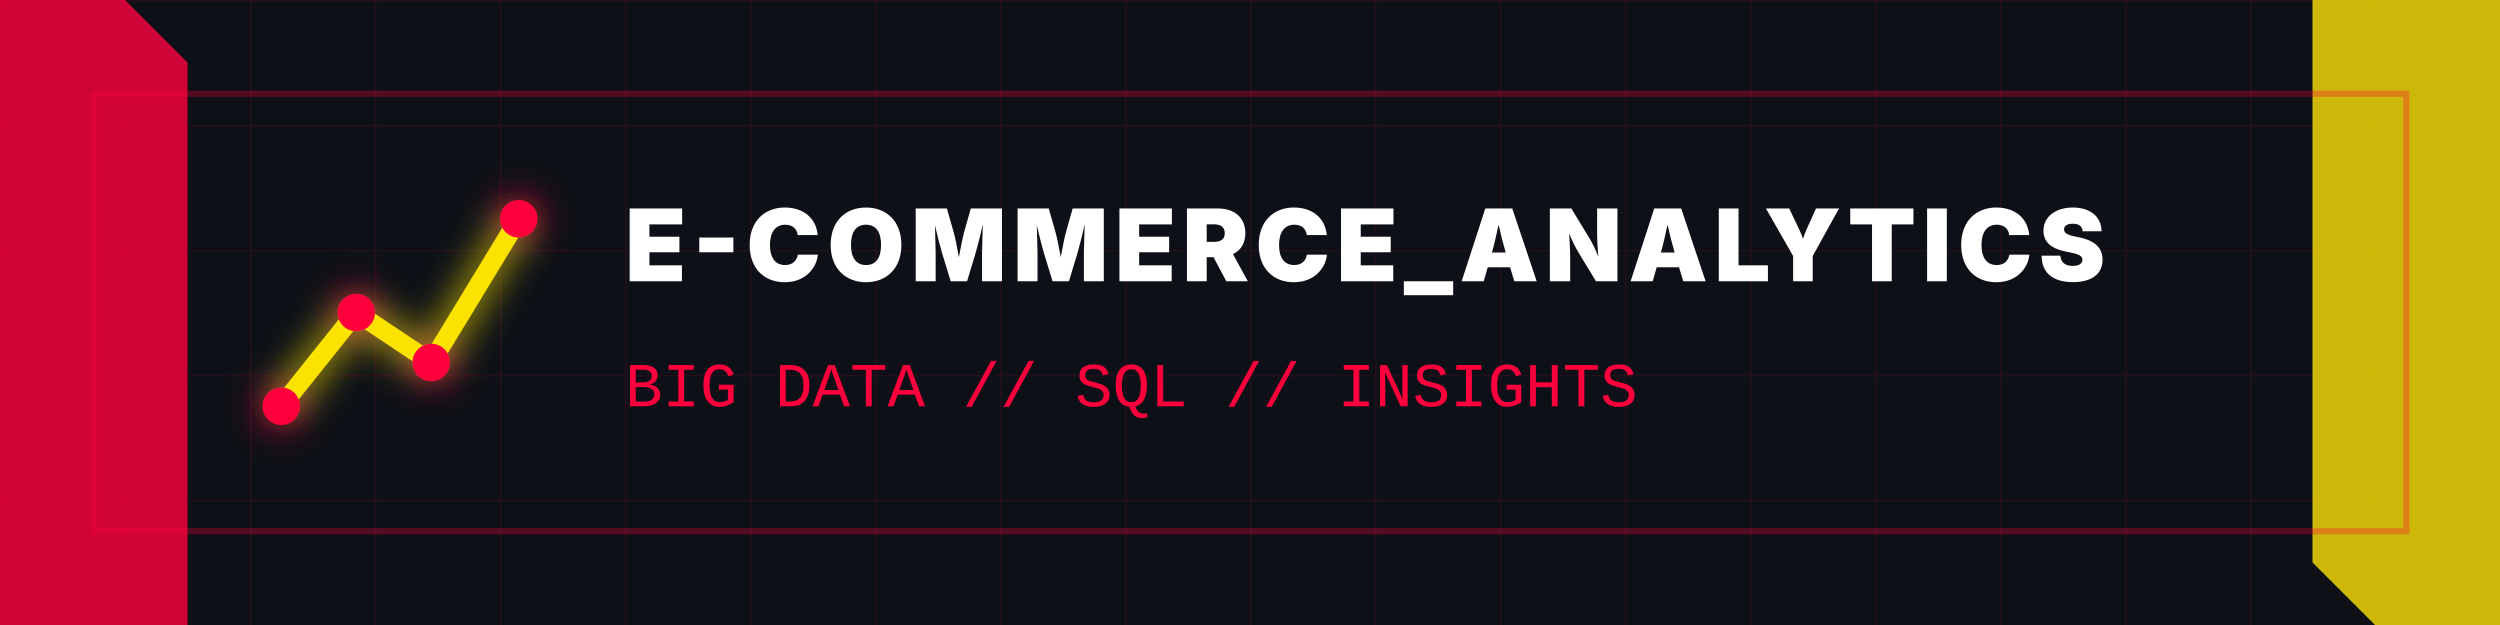
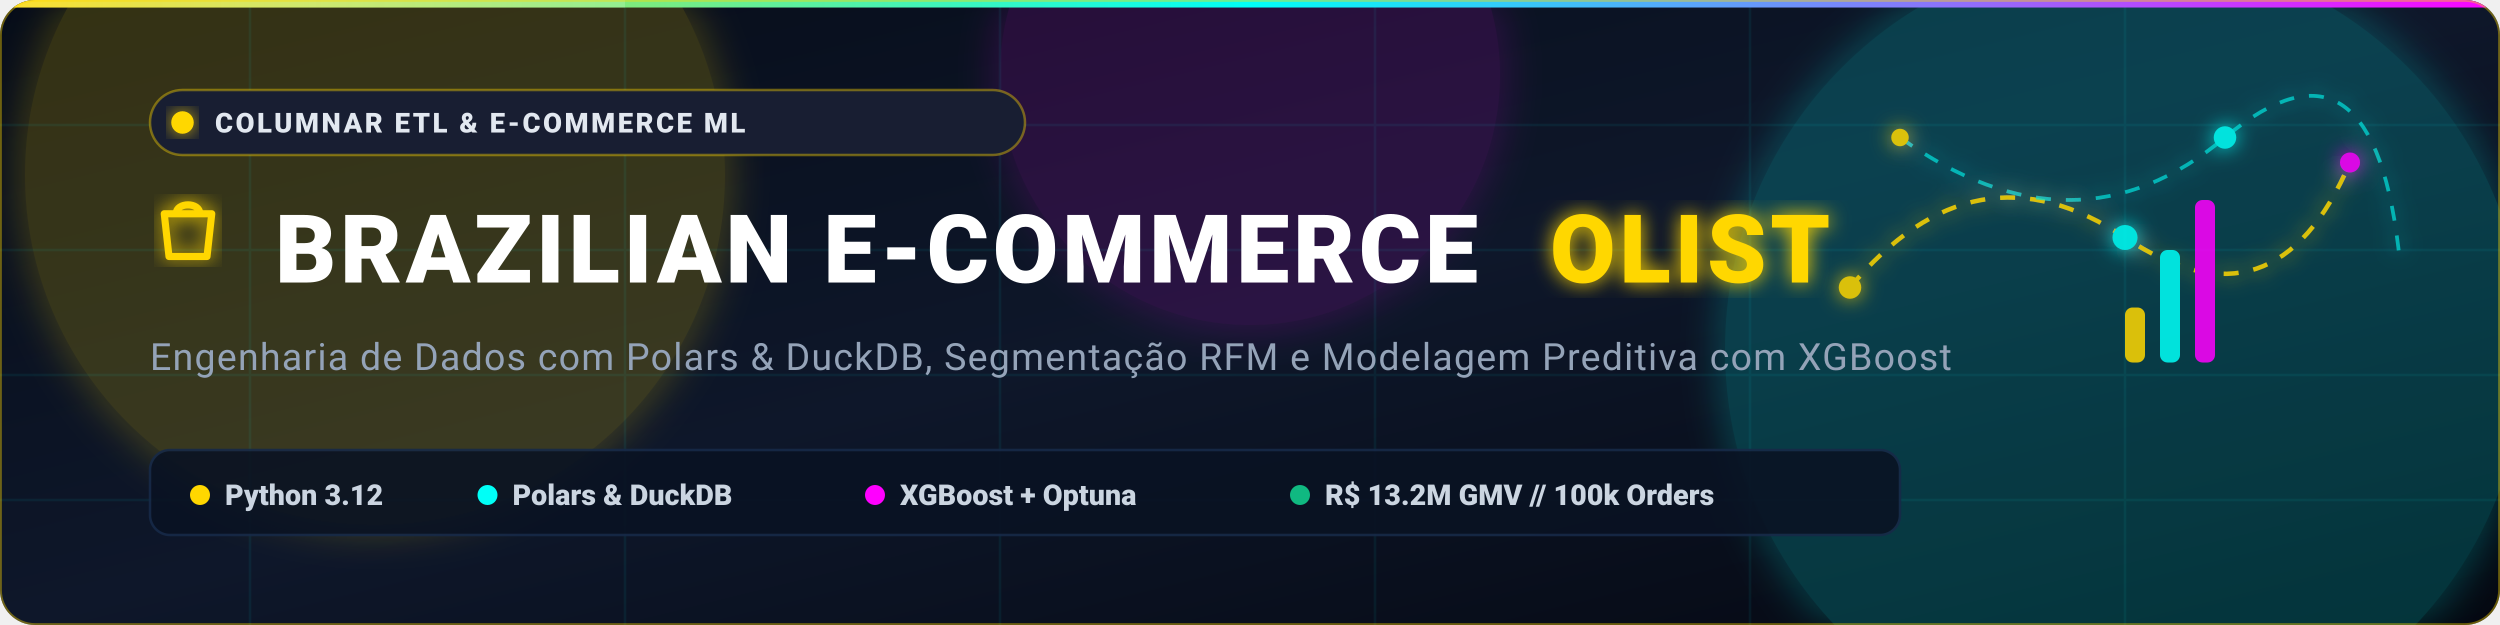
- <svg xmlns="http://www.w3.org/2000/svg" width="400" height="100" viewBox="0 0 400 100">
+ <svg xmlns="http://www.w3.org/2000/svg" viewBox="0 0 1000 250" width="100%" height="100%">
  <defs>
-     <pattern id="grid" width="20" height="20" patternUnits="userSpaceOnUse">
-       <path d="M 20 0 L 0 0 0 20" fill="none" stroke="#FF003C" stroke-width="0.5" stroke-opacity="0.1" />
-     </pattern>
-     <filter id="glowYellow" x="-20%" y="-20%" width="140%" height="140%">
-       <feGaussianBlur stdDeviation="3" result="blur" />
-       <feComposite in="SourceGraphic" in2="blur" operator="over" />
+     <linearGradient id="bgOlist" x1="0%" y1="0%" x2="100%" y2="100%">
+       <stop offset="0%" stop-color="#060c18" />
+       <stop offset="50%" stop-color="#0e172a" />
+       <stop offset="100%" stop-color="#040710" />
+     </linearGradient>
+     <linearGradient id="neonOlistGrad" x1="0%" y1="0%" x2="100%" y2="0%">
+       <stop offset="0%" stop-color="#FFD700" />
+       <stop offset="50%" stop-color="#00FFF7" />
+       <stop offset="100%" stop-color="#FF00FF" />
+     </linearGradient>
+     <linearGradient id="shimmerGrad" x1="-100%" y1="0%" x2="200%" y2="0%">
+       <stop offset="0%" stop-color="#ffffff" stop-opacity="0" />
+       <stop offset="50%" stop-color="#ffffff" stop-opacity="0.25" />
+       <stop offset="100%" stop-color="#ffffff" stop-opacity="0" />
+     </linearGradient>
+     <filter id="neonGlow" x="-20%" y="-20%" width="140%" height="140%">
+       <feGaussianBlur stdDeviation="8" result="blur" />
+       <feMerge>
+         <feMergeNode in="blur" />
+         <feMergeNode in="blur" />
+         <feMergeNode in="SourceGraphic" />
+       </feMerge>
    </filter>
+     <filter id="softGlow" x="-20%" y="-20%" width="140%" height="140%">
+       <feGaussianBlur stdDeviation="4" result="blur" />
+       <feMerge>
+         <feMergeNode in="blur" />
+         <feMergeNode in="SourceGraphic" />
+       </feMerge>
+     </filter>
+     <clipPath id="bannerClip">
+       <rect x="0" y="0" width="1000" height="250" rx="14" />
+     </clipPath>
  </defs>
-   <rect width="400" height="100" fill="#0D1117" />
-   <rect width="400" height="100" fill="url(#grid)" />
-   <polygon points="0,0 20,0 30,10 30,100 0,100" fill="#FF003C" opacity="0.8" />
-   <polygon points="400,100 380,100 370,90 370,0 400,0" fill="#FCE205" opacity="0.8" />
-   <rect x="15" y="15" width="370" height="70" fill="none" stroke="#FF003C" stroke-width="1" opacity="0.3" />
-   <g fill="none" stroke="#FCE205" stroke-width="3" filter="url(#glowYellow)" transform="translate(45, 30)">
-     <polyline points="0,35 12,20 24,28 38,5" />
-     <circle cx="0" cy="35" r="3" fill="#FF003C" stroke="none" />
-     <circle cx="12" cy="20" r="3" fill="#FF003C" stroke="none" />
-     <circle cx="24" cy="28" r="3" fill="#FF003C" stroke="none" />
-     <circle cx="38" cy="5" r="3" fill="#FF003C" stroke="none" />
+   <style>
+     @keyframes pulseOrb {
+       0%, 100% { transform: scale(1) translate(0, 0); opacity: 0.3; }
+       50% { transform: scale(1.15) translate(-8px, 6px); opacity: 0.6; }
+     }
+     @keyframes shimmerMove {
+       0% { transform: translateX(-300px); }
+       100% { transform: translateX(1000px); }
+     }
+     @keyframes floatRoute {
+       0% { stroke-dashoffset: 0; }
+       100% { stroke-dashoffset: -30; }
+     }
+     @keyframes kpiBar1 { 0%, 100% { height: 22px; y: 88px; } 50% { height: 55px; y: 55px; } }
+     @keyframes kpiBar2 { 0%, 100% { height: 45px; y: 65px; } 50% { height: 20px; y: 90px; } }
+     @keyframes kpiBar3 { 0%, 100% { height: 65px; y: 45px; } 50% { height: 75px; y: 35px; } }
+ 
+     .orb-gold { animation: pulseOrb 8s ease-in-out infinite; transform-origin: 150px 80px; }
+     .orb-cyan { animation: pulseOrb 10s ease-in-out infinite reverse; transform-origin: 850px 150px; }
+     .shimmer-line { animation: shimmerMove 4s linear infinite; }
+ 
+     .route-dash { stroke-dasharray: 6, 6; animation: floatRoute 2s linear infinite; }
+     .kbar-1 { animation: kpiBar1 1.4s ease-in-out infinite; }
+     .kbar-2 { animation: kpiBar2 1.1s ease-in-out infinite 0.3s; }
+     .kbar-3 { animation: kpiBar3 1.6s ease-in-out infinite 0.6s; }
+ 
+     .title-text { font-family: -apple-system, BlinkMacSystemFont, 'Segoe UI', 'Plus Jakarta Sans', Roboto, sans-serif; font-weight: 800; }
+     .body-text { font-family: -apple-system, BlinkMacSystemFont, 'Segoe UI', 'Plus Jakarta Sans', Roboto, sans-serif; font-weight: 400; }
+     .mono-text { font-family: 'SF Mono', Monaco, 'Cascadia Code', 'Fira Code', monospace; }
+   </style>
+   <g clip-path="url(#bannerClip)">
+     <rect x="0" y="0" width="1000" height="250" fill="url(#bgOlist)" />
+     <circle cx="150" cy="70" r="140" fill="#FFD700" opacity="0.18" class="orb-gold" filter="url(#neonGlow)" />
+     <circle cx="850" cy="140" r="160" fill="#00FFF7" opacity="0.18" class="orb-cyan" filter="url(#neonGlow)" />
+     <circle cx="500" cy="30" r="100" fill="#FF00FF" opacity="0.12" class="orb-gold" filter="url(#neonGlow)" />
+     <g opacity="0.06" stroke="#00FFF7" stroke-width="1">
+       <line x1="0" y1="50" x2="1000" y2="50" />
+       <line x1="0" y1="100" x2="1000" y2="100" />
+       <line x1="0" y1="150" x2="1000" y2="150" />
+       <line x1="0" y1="200" x2="1000" y2="200" />
+       <line x1="100" y1="0" x2="100" y2="250" />
+       <line x1="250" y1="0" x2="250" y2="250" />
+       <line x1="400" y1="0" x2="400" y2="250" />
+       <line x1="550" y1="0" x2="550" y2="250" />
+       <line x1="700" y1="0" x2="700" y2="250" />
+       <line x1="850" y1="0" x2="850" y2="250" />
+     </g>
+     <g opacity="0.85" transform="translate(710, 15)">
+       <g filter="url(#softGlow)">
+         <path d="M 30,100 Q 80,40 140,80 T 230,50" fill="none" stroke="#FFD700" stroke-width="1.8" class="route-dash" />
+         <path d="M 50,40 Q 120,90 180,40 T 250,90" fill="none" stroke="#00FFF7" stroke-width="1.5" class="route-dash" opacity="0.7" />
+         <circle cx="30" cy="100" r="4.5" fill="#FFD700" />
+         <circle cx="140" cy="80" r="5" fill="#00FFF7" />
+         <circle cx="230" cy="50" r="4" fill="#FF00FF" />
+         <circle cx="50" cy="40" r="3.5" fill="#FFD700" />
+         <circle cx="180" cy="40" r="4.5" fill="#00FFF7" />
+       </g>
+       <g transform="translate(140, 20)">
+         <rect x="0" y="88" width="8" height="22" rx="3" fill="#FFD700" class="kbar-1" />
+         <rect x="14" y="65" width="8" height="45" rx="3" fill="#00FFF7" class="kbar-2" />
+         <rect x="28" y="45" width="8" height="65" rx="3" fill="#FF00FF" class="kbar-3" />
+       </g>
+     </g>
+     <rect x="0" y="0" width="1000" height="3" fill="url(#neonOlistGrad)" />
+     <rect x="0" y="0" width="250" height="3" fill="url(#shimmerGrad)" class="shimmer-line" />
+     <g transform="translate(60, 36)">
+       <rect x="0" y="0" width="350" height="26" rx="13" fill="#181e32" stroke="#FFD700" stroke-opacity="0.4" stroke-width="1" />
+       <circle cx="13" cy="13" r="4.5" fill="#FFD700" filter="url(#softGlow)" />
+       <text x="26" y="17" fill="#E2E8F0" font-size="11" class="title-text" letter-spacing="1">
+         COLUMNAR ETL &amp; E-COMMERCE ML
+       </text>
+     </g>
+     <g transform="translate(60, 108)">
+       <g transform="translate(0, -32) scale(0.95)">
+         <path d="M6 10 L26 10 L24 28 L8 28 Z M11 10 C11 5 21 5 21 10" fill="none" stroke="#FFD700" stroke-width="3" stroke-linecap="round" stroke-linejoin="round" filter="url(#softGlow)" />
+       </g>
+       <text x="50" y="5" fill="#FFFFFF" font-size="38" class="title-text" letter-spacing="1.5">
+         BRAZILIAN E-COMMERCE
+       </text>
+       <text x="560" y="5" fill="#FFD700" font-size="38" class="title-text" letter-spacing="1.5" filter="url(#softGlow)">
+         OLIST
+       </text>
+     </g>
+     <text x="60" y="148" fill="#94A3B8" font-size="15" class="body-text" letter-spacing="0.5">
+       Engenharia de Dados com Polars &amp; DuckDB, Segmentação RFM e Modelagem Preditiva com XGBoost
+     </text>
+     <g transform="translate(60, 180)">
+       <rect x="0" y="0" width="700" height="34" rx="8" fill="#091222" stroke="#162947" stroke-width="1" opacity="0.9" />
+       <g transform="translate(20, 21)">
+         <circle cx="0" cy="-3" r="4" fill="#FFD700" />
+         <text x="10" y="1" fill="#CBD5E1" font-size="11.5" class="title-text">Python 3.12</text>
+       </g>
+       <g transform="translate(135, 21)">
+         <circle cx="0" cy="-3" r="4" fill="#00FFF7" />
+         <text x="10" y="1" fill="#CBD5E1" font-size="11.5" class="title-text">Polars &amp; DuckDB</text>
+       </g>
+       <g transform="translate(290, 21)">
+         <circle cx="0" cy="-3" r="4" fill="#FF00FF" />
+         <text x="10" y="1" fill="#CBD5E1" font-size="11.5" class="title-text">XGBoost + Optuna</text>
+       </g>
+       <g transform="translate(460, 21)">
+         <circle cx="0" cy="-3" r="4" fill="#10B981" />
+         <text x="10" y="1" fill="#CBD5E1" font-size="11.5" class="title-text">R$ 13.2M GMV // 100k Orders</text>
+       </g>
+     </g>
+     <rect x="0" y="0" width="1000" height="250" rx="14" fill="none" stroke="#FFD700" stroke-width="1.5" stroke-opacity="0.4" />
  </g>
-   <text x="100" y="45" font-family="system-ui, -apple-system, sans-serif" font-size="16" font-weight="900" fill="#FFFFFF" letter-spacing="1">E-COMMERCE_ANALYTICS</text>
-   <text x="100" y="65" font-family="'Courier New', monospace" font-size="10" fill="#FF003C">BIG DATA // SQL // INSIGHTS</text>
</svg>
